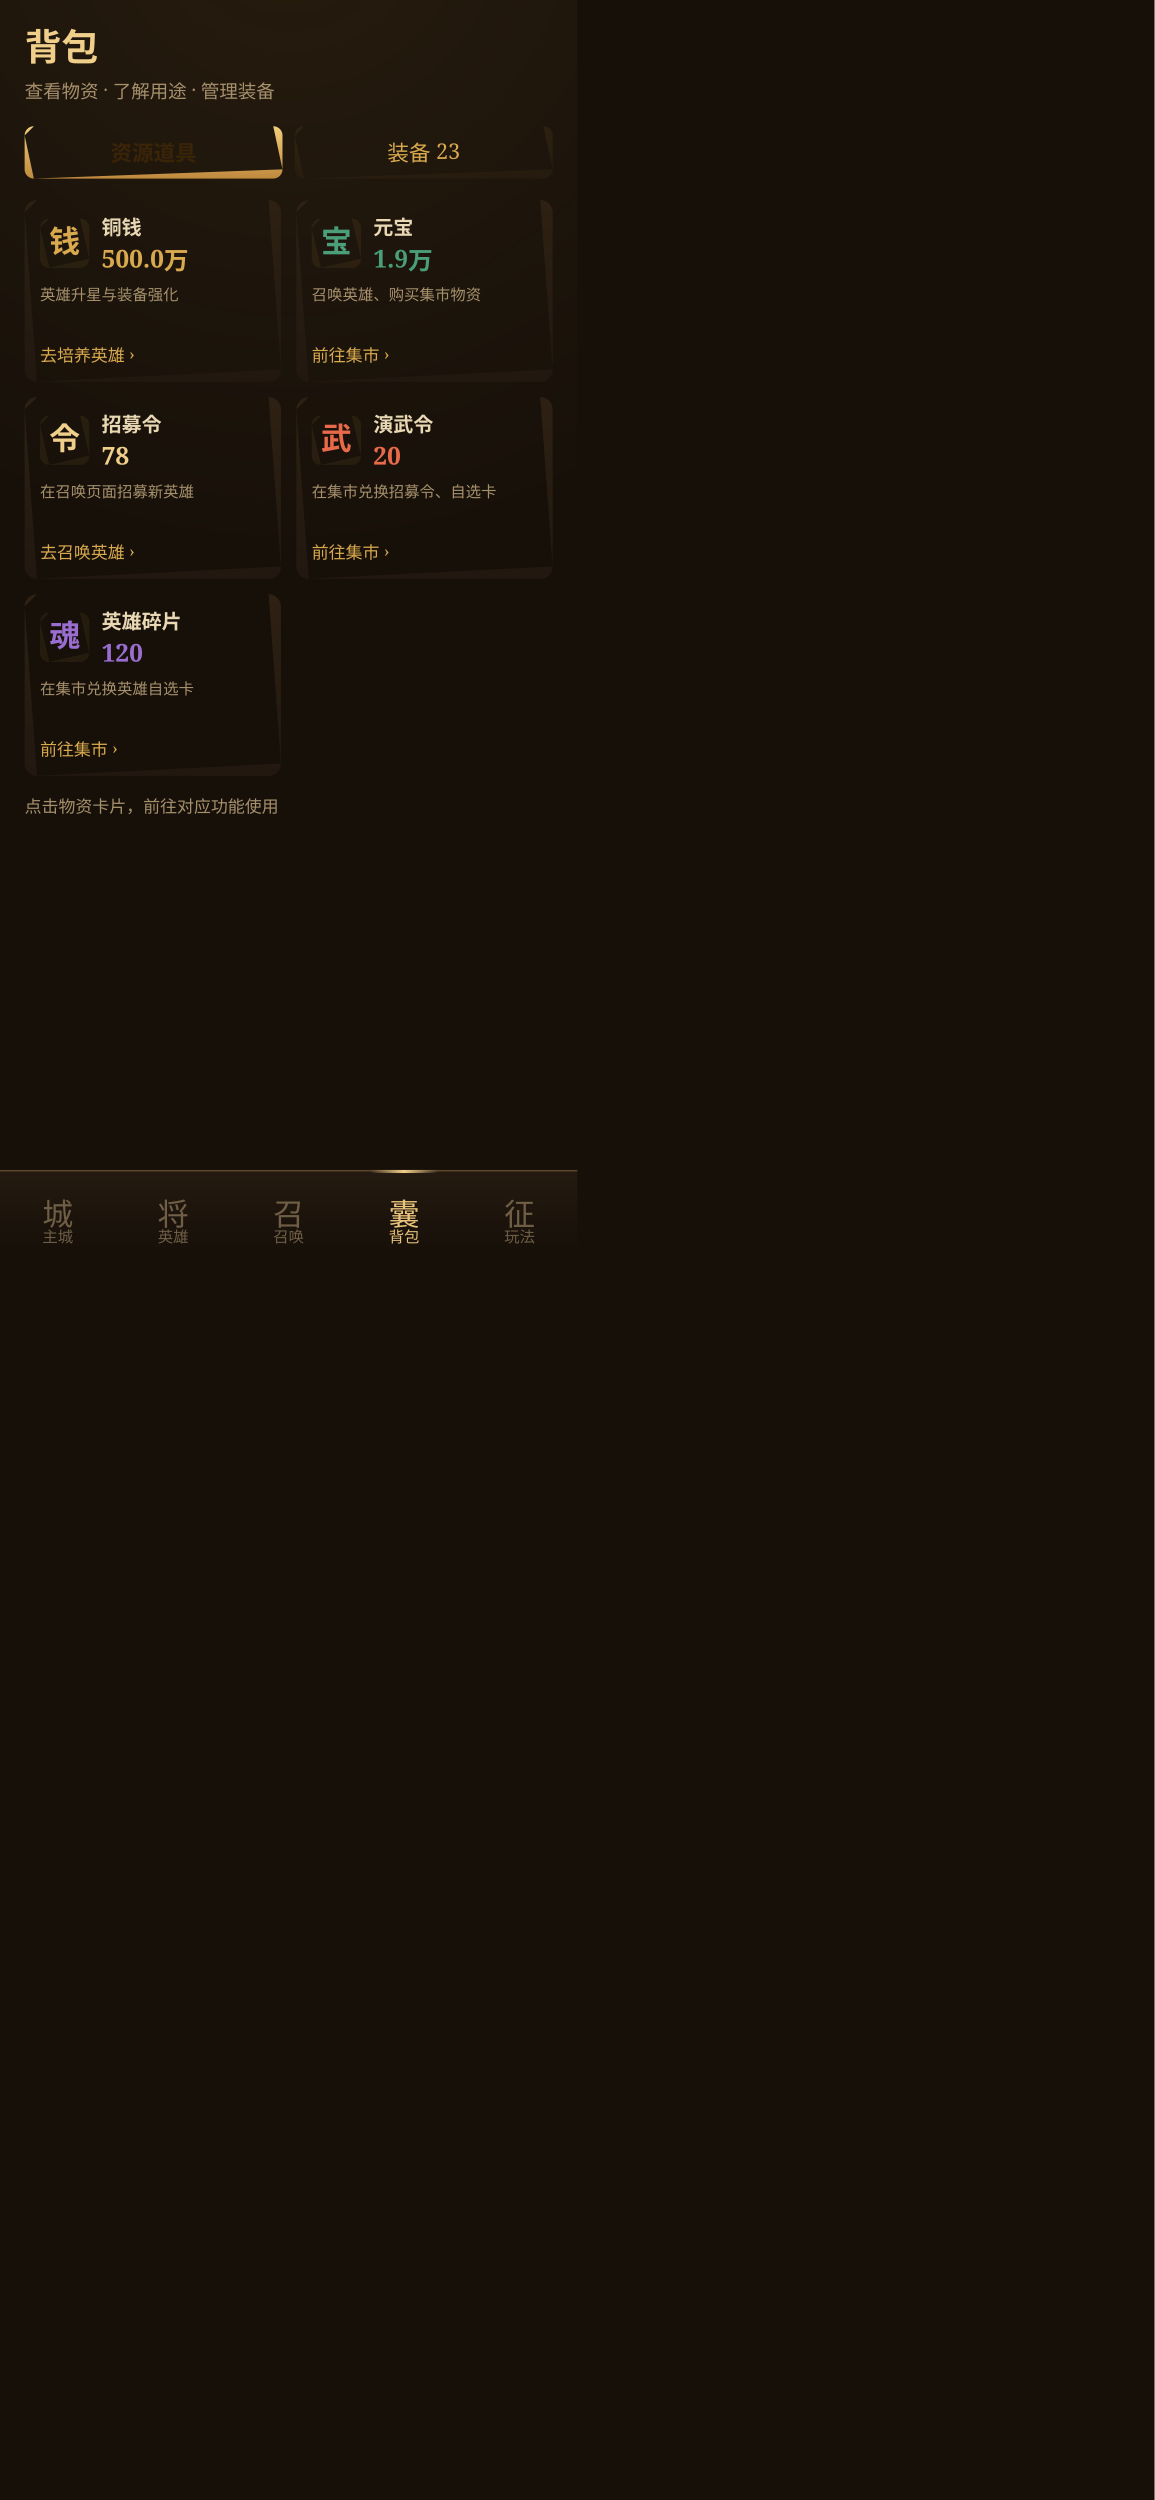
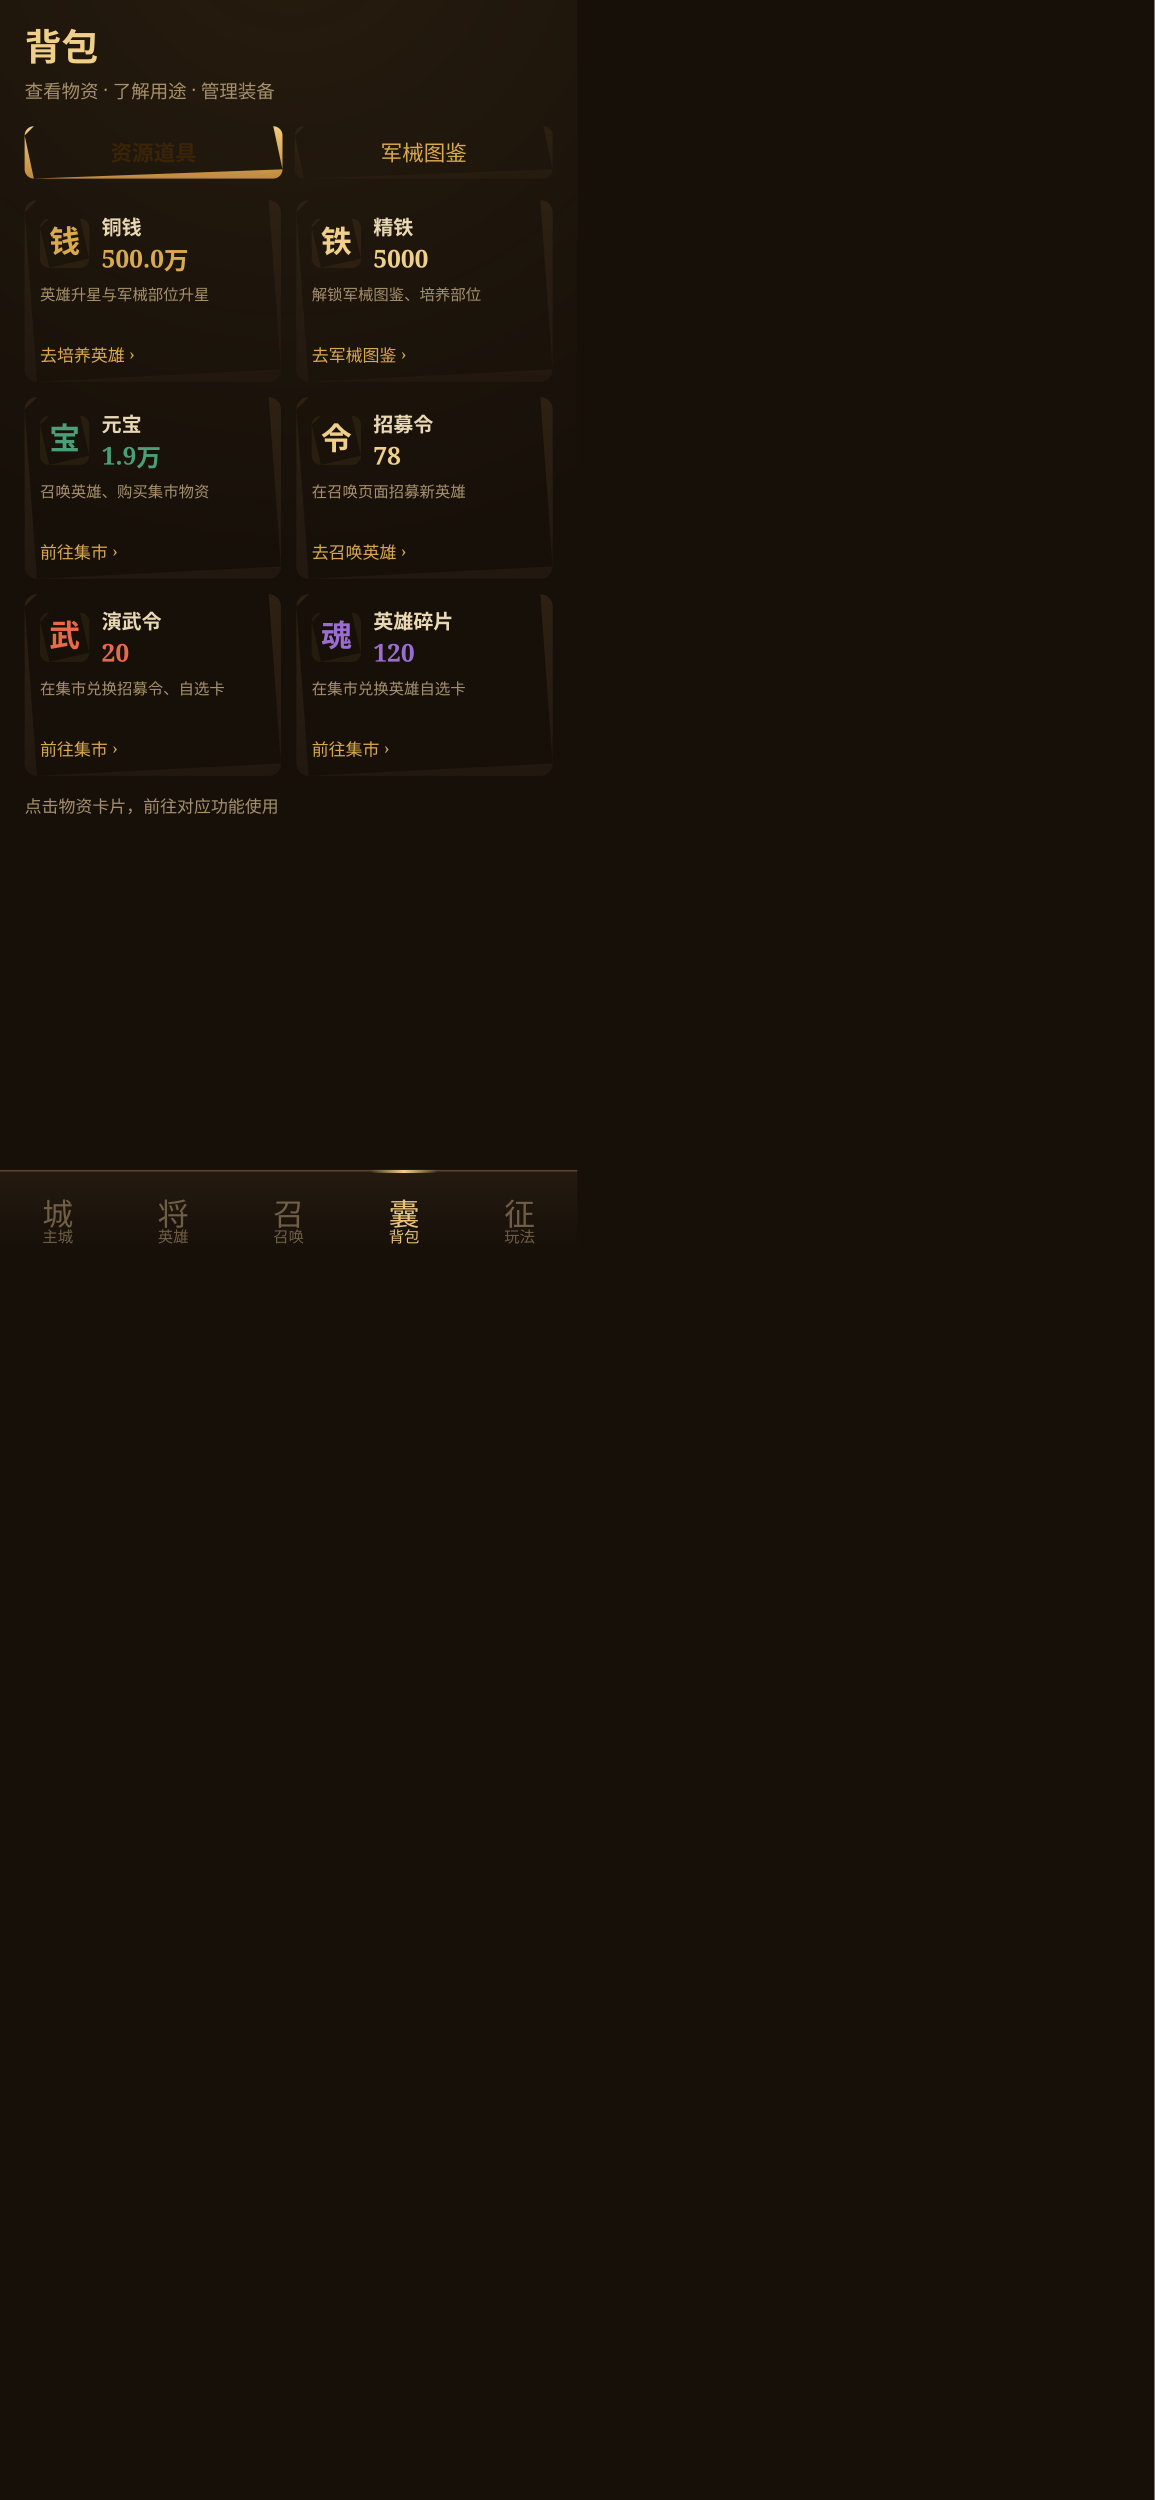
<svg xmlns="http://www.w3.org/2000/svg" width="750" height="1624" viewBox="0 0 750 1624">
  <defs>
    <radialGradient id="g0" cx="187.5" cy="-60" r="420" gradientUnits="userSpaceOnUse">
      <stop offset="0" stop-color="rgba(217,169,78,0.08)" />
      <stop offset="1" stop-color="rgba(217,169,78,0)" />
    </radialGradient>
    <linearGradient id="g1" x1="0" y1="82" x2="0" y2="116" gradientUnits="userSpaceOnUse">
      <stop offset="0" stop-color="#f0cd7c" />
      <stop offset="1" stop-color="#c08a3e" />
    </linearGradient>
    <linearGradient id="g2" x1="0" y1="82" x2="0" y2="116" gradientUnits="userSpaceOnUse">
      <stop offset="0" stop-color="rgba(217,169,78,0.08)" />
      <stop offset="1" stop-color="rgba(217,169,78,0.04)" />
    </linearGradient>
    <clipPath id="clip3">
      <rect x="11" y="129" width="354" height="621" />
    </clipPath>
    <linearGradient id="g4" x1="0" y1="130" x2="0" y2="248" gradientUnits="userSpaceOnUse">
      <stop offset="0" stop-color="#2e2113" />
      <stop offset="1" stop-color="#221810" />
    </linearGradient>
    <linearGradient id="g6" x1="0" y1="130" x2="0" y2="248" gradientUnits="userSpaceOnUse">
      <stop offset="0" stop-color="#2e2113" />
      <stop offset="1" stop-color="#221810" />
    </linearGradient>
    <linearGradient id="g8" x1="0" y1="258" x2="0" y2="376" gradientUnits="userSpaceOnUse">
      <stop offset="0" stop-color="#2e2113" />
      <stop offset="1" stop-color="#221810" />
    </linearGradient>
    <linearGradient id="g10" x1="0" y1="258" x2="0" y2="376" gradientUnits="userSpaceOnUse">
      <stop offset="0" stop-color="#2e2113" />
      <stop offset="1" stop-color="#221810" />
    </linearGradient>
    <linearGradient id="g12" x1="0" y1="386" x2="0" y2="504" gradientUnits="userSpaceOnUse">
      <stop offset="0" stop-color="#2e2113" />
      <stop offset="1" stop-color="#221810" />
    </linearGradient>
-     <linearGradient id="g14" x1="0" y1="760" x2="0" y2="812" gradientUnits="userSpaceOnUse">
+     <linearGradient id="g14" x1="0" y1="386" x2="0" y2="504" gradientUnits="userSpaceOnUse">
+       <stop offset="0" stop-color="#2e2113" />
+       <stop offset="1" stop-color="#221810" />
+     </linearGradient>
+     <linearGradient id="g16" x1="0" y1="760" x2="0" y2="812" gradientUnits="userSpaceOnUse">
      <stop offset="0" stop-color="#241a10" />
      <stop offset="1" stop-color="#171009" />
    </linearGradient>
-     <linearGradient id="g15" x1="240.5" y1="0" x2="284.5" y2="0" gradientUnits="userSpaceOnUse">
+     <linearGradient id="g17" x1="240.5" y1="0" x2="284.5" y2="0" gradientUnits="userSpaceOnUse">
      <stop offset="0" stop-color="rgba(240,207,138,0)" />
      <stop offset="0.5" stop-color="#f0cf8a" />
      <stop offset="1" stop-color="rgba(240,207,138,0)" />
    </linearGradient>
  </defs>
  <rect width="750" height="1624" fill="#171009" />
  <path d="M0,0L375,0L375,812L0,812Z" fill="#171009" />
  <path d="M0,0L375,0L375,812L0,812Z" fill="url(#g0)" />
  <text x="16" y="39.2" font-size="24" font-weight="bold" font-family="'Kaiti SC','STKaiti','Apple Color Emoji','PingFang SC',serif" fill="#f0cf8a" text-anchor="start" opacity="1">背包</text>
  <text x="16" y="63.6" font-size="12" font-family="'Kaiti SC','STKaiti','Apple Color Emoji','PingFang SC',serif" fill="#a6906c" text-anchor="start" opacity="1">查看物资 · 了解用途 · 管理装备</text>
  <path d="M22,82L177.5,82M177.5,82L177.836,82.009L178.172,82.038L178.505,82.085L178.835,82.15L179.161,82.234L179.482,82.337L179.796,82.457L180.103,82.594L180.402,82.749L180.692,82.92L180.972,83.107L181.241,83.309L181.498,83.526L181.743,83.757L181.974,84.002L182.191,84.259L182.393,84.528L182.58,84.808L182.751,85.098L182.906,85.397L183.043,85.704L183.163,86.018L183.266,86.339L183.35,86.665L183.415,86.995L183.462,87.328L183.491,87.664L183.5,88L183.5,110M183.5,110L183.491,110.336L183.462,110.672L183.415,111.005L183.35,111.335L183.266,111.661L183.163,111.982L183.043,112.296L182.906,112.603L182.751,112.902L182.58,113.192L182.393,113.472L182.191,113.741L181.974,113.998L181.743,114.243L181.498,114.474L181.241,114.691L180.972,114.893L180.692,115.08L180.402,115.251L180.103,115.406L179.796,115.543L179.482,115.663L179.161,115.766L178.835,115.85L178.505,115.915L178.172,115.962L177.836,115.991L177.5,116L22,116M22,116L21.664,115.991L21.328,115.962L20.995,115.915L20.665,115.85L20.339,115.766L20.018,115.663L19.704,115.543L19.397,115.406L19.098,115.251L18.808,115.08L18.528,114.893L18.259,114.691L18.002,114.474L17.757,114.243L17.526,113.998L17.309,113.741L17.107,113.472L16.92,113.192L16.749,112.902L16.594,112.603L16.457,112.296L16.337,111.982L16.234,111.661L16.15,111.335L16.085,111.005L16.038,110.672L16.009,110.336L16,110L16,88M16,88L16.009,87.664L16.038,87.328L16.085,86.995L16.15,86.665L16.234,86.339L16.337,86.018L16.457,85.704L16.594,85.397L16.749,85.098L16.92,84.808L17.107,84.528L17.309,84.259L17.526,84.002L17.757,83.757L18.002,83.526L18.259,83.309L18.528,83.107L18.808,82.92L19.098,82.749L19.397,82.594L19.704,82.457L20.018,82.337L20.339,82.234L20.665,82.15L20.995,82.085L21.328,82.038L21.664,82.009L22,82Z" fill="url(#g1)" />
  <text x="99.75" y="104.4" font-size="14" font-weight="bold" font-family="'Kaiti SC','STKaiti','Apple Color Emoji','PingFang SC',serif" fill="#3a2408" text-anchor="middle" opacity="1">资源道具</text>
  <path d="M197.5,82L353,82M353,82L353.336,82.009L353.672,82.038L354.005,82.085L354.335,82.15L354.661,82.234L354.982,82.337L355.296,82.457L355.603,82.594L355.902,82.749L356.192,82.92L356.472,83.107L356.741,83.309L356.998,83.526L357.243,83.757L357.474,84.002L357.691,84.259L357.893,84.528L358.08,84.808L358.251,85.098L358.406,85.397L358.543,85.704L358.663,86.018L358.766,86.339L358.85,86.665L358.915,86.995L358.962,87.328L358.991,87.664L359,88L359,110M359,110L358.991,110.336L358.962,110.672L358.915,111.005L358.85,111.335L358.766,111.661L358.663,111.982L358.543,112.296L358.406,112.603L358.251,112.902L358.08,113.192L357.893,113.472L357.691,113.741L357.474,113.998L357.243,114.243L356.998,114.474L356.741,114.691L356.472,114.893L356.192,115.08L355.902,115.251L355.603,115.406L355.296,115.543L354.982,115.663L354.661,115.766L354.335,115.85L354.005,115.915L353.672,115.962L353.336,115.991L353,116L197.5,116M197.5,116L197.164,115.991L196.828,115.962L196.495,115.915L196.165,115.85L195.839,115.766L195.518,115.663L195.204,115.543L194.897,115.406L194.598,115.251L194.308,115.08L194.028,114.893L193.759,114.691L193.502,114.474L193.257,114.243L193.026,113.998L192.809,113.741L192.607,113.472L192.42,113.192L192.249,112.902L192.094,112.603L191.957,112.296L191.837,111.982L191.734,111.661L191.65,111.335L191.585,111.005L191.538,110.672L191.509,110.336L191.5,110L191.5,88M191.5,88L191.509,87.664L191.538,87.328L191.585,86.995L191.65,86.665L191.734,86.339L191.837,86.018L191.957,85.704L192.094,85.397L192.249,85.098L192.42,84.808L192.607,84.528L192.809,84.259L193.026,84.002L193.257,83.757L193.502,83.526L193.759,83.309L194.028,83.107L194.308,82.92L194.598,82.749L194.897,82.594L195.204,82.457L195.518,82.337L195.839,82.234L196.165,82.15L196.495,82.085L196.828,82.038L197.164,82.009L197.5,82Z" fill="url(#g2)" />
-   <text x="275.25" y="104.4" font-size="14" font-family="'Kaiti SC','STKaiti','Apple Color Emoji','PingFang SC',serif" fill="#d9a94e" text-anchor="middle" opacity="1">装备 23</text>
+   <text x="275.25" y="104.4" font-size="14" font-family="'Kaiti SC','STKaiti','Apple Color Emoji','PingFang SC',serif" fill="#d9a94e" text-anchor="middle" opacity="1">军械图鉴</text>
  <g clip-path="url(#clip3)">
    <path d="M24,130L174.5,130M174.5,130L174.949,130.013L175.396,130.05L175.84,130.113L176.28,130.201L176.715,130.313L177.142,130.449L177.561,130.609L177.971,130.792L178.37,130.998L178.756,131.226L179.129,131.476L179.488,131.745L179.831,132.035L180.157,132.343L180.465,132.669L180.755,133.012L181.024,133.371L181.274,133.744L181.502,134.13L181.708,134.529L181.891,134.939L182.051,135.358L182.187,135.785L182.299,136.22L182.387,136.66L182.45,137.104L182.487,137.551L182.5,138L182.5,240M182.5,240L182.487,240.449L182.45,240.896L182.387,241.34L182.299,241.78L182.187,242.215L182.051,242.642L181.891,243.061L181.708,243.471L181.502,243.87L181.274,244.256L181.024,244.629L180.755,244.988L180.465,245.331L180.157,245.657L179.831,245.965L179.488,246.255L179.129,246.524L178.756,246.774L178.37,247.002L177.971,247.208L177.561,247.391L177.142,247.551L176.715,247.687L176.28,247.799L175.84,247.887L175.396,247.95L174.949,247.987L174.5,248L24,248M24,248L23.551,247.987L23.104,247.95L22.66,247.887L22.22,247.799L21.785,247.687L21.358,247.551L20.939,247.391L20.529,247.208L20.13,247.002L19.744,246.774L19.371,246.524L19.012,246.255L18.669,245.965L18.343,245.657L18.035,245.331L17.745,244.988L17.476,244.629L17.226,244.256L16.998,243.87L16.792,243.471L16.609,243.061L16.449,242.642L16.313,242.215L16.201,241.78L16.113,241.34L16.05,240.896L16.013,240.449L16,240L16,138M16,138L16.013,137.551L16.05,137.104L16.113,136.66L16.201,136.22L16.313,135.785L16.449,135.358L16.609,134.939L16.792,134.529L16.998,134.13L17.226,133.744L17.476,133.371L17.745,133.012L18.035,132.669L18.343,132.343L18.669,132.035L19.012,131.745L19.371,131.476L19.744,131.226L20.13,130.998L20.529,130.792L20.939,130.609L21.358,130.449L21.785,130.313L22.22,130.201L22.66,130.113L23.104,130.05L23.551,130.013L24,130Z" fill="url(#g4)" />
    <path d="M32,142L52,142M52,142L52.336,142.009L52.672,142.038L53.005,142.085L53.335,142.15L53.661,142.234L53.982,142.337L54.296,142.457L54.603,142.594L54.902,142.749L55.192,142.92L55.472,143.107L55.741,143.309L55.998,143.526L56.243,143.757L56.474,144.002L56.691,144.259L56.893,144.528L57.08,144.808L57.251,145.098L57.406,145.397L57.543,145.704L57.663,146.018L57.766,146.339L57.85,146.665L57.915,146.995L57.962,147.328L57.991,147.664L58,148L58,168M58,168L57.991,168.336L57.962,168.672L57.915,169.005L57.85,169.335L57.766,169.661L57.663,169.982L57.543,170.296L57.406,170.603L57.251,170.902L57.08,171.192L56.893,171.472L56.691,171.741L56.474,171.998L56.243,172.243L55.998,172.474L55.741,172.691L55.472,172.893L55.192,173.08L54.902,173.251L54.603,173.406L54.296,173.543L53.982,173.663L53.661,173.766L53.335,173.85L53.005,173.915L52.672,173.962L52.336,173.991L52,174L32,174M32,174L31.664,173.991L31.328,173.962L30.995,173.915L30.665,173.85L30.339,173.766L30.018,173.663L29.704,173.543L29.397,173.406L29.098,173.251L28.808,173.08L28.528,172.893L28.259,172.691L28.002,172.474L27.757,172.243L27.526,171.998L27.309,171.741L27.107,171.472L26.92,171.192L26.749,170.902L26.594,170.603L26.457,170.296L26.337,169.982L26.234,169.661L26.15,169.335L26.085,169.005L26.038,168.672L26.009,168.336L26,168L26,148M26,148L26.009,147.664L26.038,147.328L26.085,146.995L26.15,146.665L26.234,146.339L26.337,146.018L26.457,145.704L26.594,145.397L26.749,145.098L26.92,144.808L27.107,144.528L27.309,144.259L27.526,144.002L27.757,143.757L28.002,143.526L28.259,143.309L28.528,143.107L28.808,142.92L29.098,142.749L29.397,142.594L29.704,142.457L30.018,142.337L30.339,142.234L30.665,142.15L30.995,142.085L31.328,142.038L31.664,142.009L32,142Z" fill="rgba(217,169,78,0.08)" />
    <text x="42" y="164" font-size="20" font-weight="bold" font-family="'Kaiti SC','STKaiti','Apple Color Emoji','PingFang SC',serif" fill="#d9a94e" text-anchor="middle" opacity="1">钱</text>
    <text x="66" y="152.4" font-size="13" font-weight="bold" font-family="'Kaiti SC','STKaiti','Apple Color Emoji','PingFang SC',serif" fill="#e9d8b4" text-anchor="start" opacity="1">铜钱</text>
    <text x="66" y="173.8" font-size="16" font-weight="bold" font-family="'Kaiti SC','STKaiti','Apple Color Emoji','PingFang SC',serif" fill="#d9a94e" text-anchor="start" opacity="1">500.0万</text>
-     <text x="26" y="195" font-size="10" font-family="'Kaiti SC','STKaiti','Apple Color Emoji','PingFang SC',serif" fill="#a6906c" text-anchor="start" opacity="1">英雄升星与装备强化</text>
+     <text x="26" y="195" font-size="10" font-family="'Kaiti SC','STKaiti','Apple Color Emoji','PingFang SC',serif" fill="#a6906c" text-anchor="start" opacity="1">英雄升星与军械部位升星</text>
    <text x="26" y="234.8" font-size="11" font-family="'Kaiti SC','STKaiti','Apple Color Emoji','PingFang SC',serif" fill="#d9a94e" text-anchor="start" opacity="1">去培养英雄 ›</text>
    <path d="M200.5,130L351,130M351,130L351.449,130.013L351.896,130.05L352.34,130.113L352.78,130.201L353.215,130.313L353.642,130.449L354.061,130.609L354.471,130.792L354.87,130.998L355.256,131.226L355.629,131.476L355.988,131.745L356.331,132.035L356.657,132.343L356.965,132.669L357.255,133.012L357.524,133.371L357.774,133.744L358.002,134.13L358.208,134.529L358.391,134.939L358.551,135.358L358.687,135.785L358.799,136.22L358.887,136.66L358.95,137.104L358.987,137.551L359,138L359,240M359,240L358.987,240.449L358.95,240.896L358.887,241.34L358.799,241.78L358.687,242.215L358.551,242.642L358.391,243.061L358.208,243.471L358.002,243.87L357.774,244.256L357.524,244.629L357.255,244.988L356.965,245.331L356.657,245.657L356.331,245.965L355.988,246.255L355.629,246.524L355.256,246.774L354.87,247.002L354.471,247.208L354.061,247.391L353.642,247.551L353.215,247.687L352.78,247.799L352.34,247.887L351.896,247.95L351.449,247.987L351,248L200.5,248M200.5,248L200.051,247.987L199.604,247.95L199.16,247.887L198.72,247.799L198.285,247.687L197.858,247.551L197.439,247.391L197.029,247.208L196.63,247.002L196.244,246.774L195.871,246.524L195.512,246.255L195.169,245.965L194.843,245.657L194.535,245.331L194.245,244.988L193.976,244.629L193.726,244.256L193.498,243.87L193.292,243.471L193.109,243.061L192.949,242.642L192.813,242.215L192.701,241.78L192.613,241.34L192.55,240.896L192.513,240.449L192.5,240L192.5,138M192.5,138L192.513,137.551L192.55,137.104L192.613,136.66L192.701,136.22L192.813,135.785L192.949,135.358L193.109,134.939L193.292,134.529L193.498,134.13L193.726,133.744L193.976,133.371L194.245,133.012L194.535,132.669L194.843,132.343L195.169,132.035L195.512,131.745L195.871,131.476L196.244,131.226L196.63,130.998L197.029,130.792L197.439,130.609L197.858,130.449L198.285,130.313L198.72,130.201L199.16,130.113L199.604,130.05L200.051,130.013L200.5,130Z" fill="url(#g6)" />
    <path d="M208.5,142L228.5,142M228.5,142L228.836,142.009L229.172,142.038L229.505,142.085L229.835,142.15L230.161,142.234L230.482,142.337L230.796,142.457L231.103,142.594L231.402,142.749L231.692,142.92L231.972,143.107L232.241,143.309L232.498,143.526L232.743,143.757L232.974,144.002L233.191,144.259L233.393,144.528L233.58,144.808L233.751,145.098L233.906,145.397L234.043,145.704L234.163,146.018L234.266,146.339L234.35,146.665L234.415,146.995L234.462,147.328L234.491,147.664L234.5,148L234.5,168M234.5,168L234.491,168.336L234.462,168.672L234.415,169.005L234.35,169.335L234.266,169.661L234.163,169.982L234.043,170.296L233.906,170.603L233.751,170.902L233.58,171.192L233.393,171.472L233.191,171.741L232.974,171.998L232.743,172.243L232.498,172.474L232.241,172.691L231.972,172.893L231.692,173.08L231.402,173.251L231.103,173.406L230.796,173.543L230.482,173.663L230.161,173.766L229.835,173.85L229.505,173.915L229.172,173.962L228.836,173.991L228.5,174L208.5,174M208.5,174L208.164,173.991L207.828,173.962L207.495,173.915L207.165,173.85L206.839,173.766L206.518,173.663L206.204,173.543L205.897,173.406L205.598,173.251L205.308,173.08L205.028,172.893L204.759,172.691L204.502,172.474L204.257,172.243L204.026,171.998L203.809,171.741L203.607,171.472L203.42,171.192L203.249,170.902L203.094,170.603L202.957,170.296L202.837,169.982L202.734,169.661L202.65,169.335L202.585,169.005L202.538,168.672L202.509,168.336L202.5,168L202.5,148M202.5,148L202.509,147.664L202.538,147.328L202.585,146.995L202.65,146.665L202.734,146.339L202.837,146.018L202.957,145.704L203.094,145.397L203.249,145.098L203.42,144.808L203.607,144.528L203.809,144.259L204.026,144.002L204.257,143.757L204.502,143.526L204.759,143.309L205.028,143.107L205.308,142.92L205.598,142.749L205.897,142.594L206.204,142.457L206.518,142.337L206.839,142.234L207.165,142.15L207.495,142.085L207.828,142.038L208.164,142.009L208.5,142Z" fill="rgba(217,169,78,0.08)" />
-     <text x="218.5" y="164" font-size="20" font-weight="bold" font-family="'Kaiti SC','STKaiti','Apple Color Emoji','PingFang SC',serif" fill="#4a9e78" text-anchor="middle" opacity="1">宝</text>
-     <text x="242.5" y="152.4" font-size="13" font-weight="bold" font-family="'Kaiti SC','STKaiti','Apple Color Emoji','PingFang SC',serif" fill="#e9d8b4" text-anchor="start" opacity="1">元宝</text>
-     <text x="242.5" y="173.8" font-size="16" font-weight="bold" font-family="'Kaiti SC','STKaiti','Apple Color Emoji','PingFang SC',serif" fill="#4a9e78" text-anchor="start" opacity="1">1.9万</text>
-     <text x="202.5" y="195" font-size="10" font-family="'Kaiti SC','STKaiti','Apple Color Emoji','PingFang SC',serif" fill="#a6906c" text-anchor="start" opacity="1">召唤英雄、购买集市物资</text>
-     <text x="202.5" y="234.8" font-size="11" font-family="'Kaiti SC','STKaiti','Apple Color Emoji','PingFang SC',serif" fill="#d9a94e" text-anchor="start" opacity="1">前往集市 ›</text>
+     <text x="218.5" y="164" font-size="20" font-weight="bold" font-family="'Kaiti SC','STKaiti','Apple Color Emoji','PingFang SC',serif" fill="#f0cf8a" text-anchor="middle" opacity="1">铁</text>
+     <text x="242.5" y="152.4" font-size="13" font-weight="bold" font-family="'Kaiti SC','STKaiti','Apple Color Emoji','PingFang SC',serif" fill="#e9d8b4" text-anchor="start" opacity="1">精铁</text>
+     <text x="242.5" y="173.8" font-size="16" font-weight="bold" font-family="'Kaiti SC','STKaiti','Apple Color Emoji','PingFang SC',serif" fill="#f0cf8a" text-anchor="start" opacity="1">5000</text>
+     <text x="202.5" y="195" font-size="10" font-family="'Kaiti SC','STKaiti','Apple Color Emoji','PingFang SC',serif" fill="#a6906c" text-anchor="start" opacity="1">解锁军械图鉴、培养部位</text>
+     <text x="202.5" y="234.8" font-size="11" font-family="'Kaiti SC','STKaiti','Apple Color Emoji','PingFang SC',serif" fill="#d9a94e" text-anchor="start" opacity="1">去军械图鉴 ›</text>
    <path d="M24,258L174.5,258M174.5,258L174.949,258.013L175.396,258.05L175.84,258.113L176.28,258.201L176.715,258.313L177.142,258.449L177.561,258.609L177.971,258.792L178.37,258.998L178.756,259.226L179.129,259.476L179.488,259.745L179.831,260.035L180.157,260.343L180.465,260.669L180.755,261.012L181.024,261.371L181.274,261.744L181.502,262.13L181.708,262.529L181.891,262.939L182.051,263.358L182.187,263.785L182.299,264.22L182.387,264.66L182.45,265.104L182.487,265.551L182.5,266L182.5,368M182.5,368L182.487,368.449L182.45,368.896L182.387,369.34L182.299,369.78L182.187,370.215L182.051,370.642L181.891,371.061L181.708,371.471L181.502,371.87L181.274,372.256L181.024,372.629L180.755,372.988L180.465,373.331L180.157,373.657L179.831,373.965L179.488,374.255L179.129,374.524L178.756,374.774L178.37,375.002L177.971,375.208L177.561,375.391L177.142,375.551L176.715,375.687L176.28,375.799L175.84,375.887L175.396,375.95L174.949,375.987L174.5,376L24,376M24,376L23.551,375.987L23.104,375.95L22.66,375.887L22.22,375.799L21.785,375.687L21.358,375.551L20.939,375.391L20.529,375.208L20.13,375.002L19.744,374.774L19.371,374.524L19.012,374.255L18.669,373.965L18.343,373.657L18.035,373.331L17.745,372.988L17.476,372.629L17.226,372.256L16.998,371.87L16.792,371.471L16.609,371.061L16.449,370.642L16.313,370.215L16.201,369.78L16.113,369.34L16.05,368.896L16.013,368.449L16,368L16,266M16,266L16.013,265.551L16.05,265.104L16.113,264.66L16.201,264.22L16.313,263.785L16.449,263.358L16.609,262.939L16.792,262.529L16.998,262.13L17.226,261.744L17.476,261.371L17.745,261.012L18.035,260.669L18.343,260.343L18.669,260.035L19.012,259.745L19.371,259.476L19.744,259.226L20.13,258.998L20.529,258.792L20.939,258.609L21.358,258.449L21.785,258.313L22.22,258.201L22.66,258.113L23.104,258.05L23.551,258.013L24,258Z" fill="url(#g8)" />
    <path d="M32,270L52,270M52,270L52.336,270.009L52.672,270.038L53.005,270.085L53.335,270.15L53.661,270.234L53.982,270.337L54.296,270.457L54.603,270.594L54.902,270.749L55.192,270.92L55.472,271.107L55.741,271.309L55.998,271.526L56.243,271.757L56.474,272.002L56.691,272.259L56.893,272.528L57.08,272.808L57.251,273.098L57.406,273.397L57.543,273.704L57.663,274.018L57.766,274.339L57.85,274.665L57.915,274.995L57.962,275.328L57.991,275.664L58,276L58,296M58,296L57.991,296.336L57.962,296.672L57.915,297.005L57.85,297.335L57.766,297.661L57.663,297.982L57.543,298.296L57.406,298.603L57.251,298.902L57.08,299.192L56.893,299.472L56.691,299.741L56.474,299.998L56.243,300.243L55.998,300.474L55.741,300.691L55.472,300.893L55.192,301.08L54.902,301.251L54.603,301.406L54.296,301.543L53.982,301.663L53.661,301.766L53.335,301.85L53.005,301.915L52.672,301.962L52.336,301.991L52,302L32,302M32,302L31.664,301.991L31.328,301.962L30.995,301.915L30.665,301.85L30.339,301.766L30.018,301.663L29.704,301.543L29.397,301.406L29.098,301.251L28.808,301.08L28.528,300.893L28.259,300.691L28.002,300.474L27.757,300.243L27.526,299.998L27.309,299.741L27.107,299.472L26.92,299.192L26.749,298.902L26.594,298.603L26.457,298.296L26.337,297.982L26.234,297.661L26.15,297.335L26.085,297.005L26.038,296.672L26.009,296.336L26,296L26,276M26,276L26.009,275.664L26.038,275.328L26.085,274.995L26.15,274.665L26.234,274.339L26.337,274.018L26.457,273.704L26.594,273.397L26.749,273.098L26.92,272.808L27.107,272.528L27.309,272.259L27.526,272.002L27.757,271.757L28.002,271.526L28.259,271.309L28.528,271.107L28.808,270.92L29.098,270.749L29.397,270.594L29.704,270.457L30.018,270.337L30.339,270.234L30.665,270.15L30.995,270.085L31.328,270.038L31.664,270.009L32,270Z" fill="rgba(217,169,78,0.08)" />
-     <text x="42" y="292" font-size="20" font-weight="bold" font-family="'Kaiti SC','STKaiti','Apple Color Emoji','PingFang SC',serif" fill="#f0cf8a" text-anchor="middle" opacity="1">令</text>
-     <text x="66" y="280.4" font-size="13" font-weight="bold" font-family="'Kaiti SC','STKaiti','Apple Color Emoji','PingFang SC',serif" fill="#e9d8b4" text-anchor="start" opacity="1">招募令</text>
-     <text x="66" y="301.8" font-size="16" font-weight="bold" font-family="'Kaiti SC','STKaiti','Apple Color Emoji','PingFang SC',serif" fill="#f0cf8a" text-anchor="start" opacity="1">78</text>
-     <text x="26" y="323" font-size="10" font-family="'Kaiti SC','STKaiti','Apple Color Emoji','PingFang SC',serif" fill="#a6906c" text-anchor="start" opacity="1">在召唤页面招募新英雄</text>
-     <text x="26" y="362.8" font-size="11" font-family="'Kaiti SC','STKaiti','Apple Color Emoji','PingFang SC',serif" fill="#d9a94e" text-anchor="start" opacity="1">去召唤英雄 ›</text>
+     <text x="42" y="292" font-size="20" font-weight="bold" font-family="'Kaiti SC','STKaiti','Apple Color Emoji','PingFang SC',serif" fill="#4a9e78" text-anchor="middle" opacity="1">宝</text>
+     <text x="66" y="280.4" font-size="13" font-weight="bold" font-family="'Kaiti SC','STKaiti','Apple Color Emoji','PingFang SC',serif" fill="#e9d8b4" text-anchor="start" opacity="1">元宝</text>
+     <text x="66" y="301.8" font-size="16" font-weight="bold" font-family="'Kaiti SC','STKaiti','Apple Color Emoji','PingFang SC',serif" fill="#4a9e78" text-anchor="start" opacity="1">1.9万</text>
+     <text x="26" y="323" font-size="10" font-family="'Kaiti SC','STKaiti','Apple Color Emoji','PingFang SC',serif" fill="#a6906c" text-anchor="start" opacity="1">召唤英雄、购买集市物资</text>
+     <text x="26" y="362.8" font-size="11" font-family="'Kaiti SC','STKaiti','Apple Color Emoji','PingFang SC',serif" fill="#d9a94e" text-anchor="start" opacity="1">前往集市 ›</text>
    <path d="M200.5,258L351,258M351,258L351.449,258.013L351.896,258.05L352.34,258.113L352.78,258.201L353.215,258.313L353.642,258.449L354.061,258.609L354.471,258.792L354.87,258.998L355.256,259.226L355.629,259.476L355.988,259.745L356.331,260.035L356.657,260.343L356.965,260.669L357.255,261.012L357.524,261.371L357.774,261.744L358.002,262.13L358.208,262.529L358.391,262.939L358.551,263.358L358.687,263.785L358.799,264.22L358.887,264.66L358.95,265.104L358.987,265.551L359,266L359,368M359,368L358.987,368.449L358.95,368.896L358.887,369.34L358.799,369.78L358.687,370.215L358.551,370.642L358.391,371.061L358.208,371.471L358.002,371.87L357.774,372.256L357.524,372.629L357.255,372.988L356.965,373.331L356.657,373.657L356.331,373.965L355.988,374.255L355.629,374.524L355.256,374.774L354.87,375.002L354.471,375.208L354.061,375.391L353.642,375.551L353.215,375.687L352.78,375.799L352.34,375.887L351.896,375.95L351.449,375.987L351,376L200.5,376M200.5,376L200.051,375.987L199.604,375.95L199.16,375.887L198.72,375.799L198.285,375.687L197.858,375.551L197.439,375.391L197.029,375.208L196.63,375.002L196.244,374.774L195.871,374.524L195.512,374.255L195.169,373.965L194.843,373.657L194.535,373.331L194.245,372.988L193.976,372.629L193.726,372.256L193.498,371.87L193.292,371.471L193.109,371.061L192.949,370.642L192.813,370.215L192.701,369.78L192.613,369.34L192.55,368.896L192.513,368.449L192.5,368L192.5,266M192.5,266L192.513,265.551L192.55,265.104L192.613,264.66L192.701,264.22L192.813,263.785L192.949,263.358L193.109,262.939L193.292,262.529L193.498,262.13L193.726,261.744L193.976,261.371L194.245,261.012L194.535,260.669L194.843,260.343L195.169,260.035L195.512,259.745L195.871,259.476L196.244,259.226L196.63,258.998L197.029,258.792L197.439,258.609L197.858,258.449L198.285,258.313L198.72,258.201L199.16,258.113L199.604,258.05L200.051,258.013L200.5,258Z" fill="url(#g10)" />
    <path d="M208.5,270L228.5,270M228.5,270L228.836,270.009L229.172,270.038L229.505,270.085L229.835,270.15L230.161,270.234L230.482,270.337L230.796,270.457L231.103,270.594L231.402,270.749L231.692,270.92L231.972,271.107L232.241,271.309L232.498,271.526L232.743,271.757L232.974,272.002L233.191,272.259L233.393,272.528L233.58,272.808L233.751,273.098L233.906,273.397L234.043,273.704L234.163,274.018L234.266,274.339L234.35,274.665L234.415,274.995L234.462,275.328L234.491,275.664L234.5,276L234.5,296M234.5,296L234.491,296.336L234.462,296.672L234.415,297.005L234.35,297.335L234.266,297.661L234.163,297.982L234.043,298.296L233.906,298.603L233.751,298.902L233.58,299.192L233.393,299.472L233.191,299.741L232.974,299.998L232.743,300.243L232.498,300.474L232.241,300.691L231.972,300.893L231.692,301.08L231.402,301.251L231.103,301.406L230.796,301.543L230.482,301.663L230.161,301.766L229.835,301.85L229.505,301.915L229.172,301.962L228.836,301.991L228.5,302L208.5,302M208.5,302L208.164,301.991L207.828,301.962L207.495,301.915L207.165,301.85L206.839,301.766L206.518,301.663L206.204,301.543L205.897,301.406L205.598,301.251L205.308,301.08L205.028,300.893L204.759,300.691L204.502,300.474L204.257,300.243L204.026,299.998L203.809,299.741L203.607,299.472L203.42,299.192L203.249,298.902L203.094,298.603L202.957,298.296L202.837,297.982L202.734,297.661L202.65,297.335L202.585,297.005L202.538,296.672L202.509,296.336L202.5,296L202.5,276M202.5,276L202.509,275.664L202.538,275.328L202.585,274.995L202.65,274.665L202.734,274.339L202.837,274.018L202.957,273.704L203.094,273.397L203.249,273.098L203.42,272.808L203.607,272.528L203.809,272.259L204.026,272.002L204.257,271.757L204.502,271.526L204.759,271.309L205.028,271.107L205.308,270.92L205.598,270.749L205.897,270.594L206.204,270.457L206.518,270.337L206.839,270.234L207.165,270.15L207.495,270.085L207.828,270.038L208.164,270.009L208.5,270Z" fill="rgba(217,169,78,0.08)" />
-     <text x="218.5" y="292" font-size="20" font-weight="bold" font-family="'Kaiti SC','STKaiti','Apple Color Emoji','PingFang SC',serif" fill="#e86a4a" text-anchor="middle" opacity="1">武</text>
-     <text x="242.5" y="280.4" font-size="13" font-weight="bold" font-family="'Kaiti SC','STKaiti','Apple Color Emoji','PingFang SC',serif" fill="#e9d8b4" text-anchor="start" opacity="1">演武令</text>
-     <text x="242.5" y="301.8" font-size="16" font-weight="bold" font-family="'Kaiti SC','STKaiti','Apple Color Emoji','PingFang SC',serif" fill="#e86a4a" text-anchor="start" opacity="1">20</text>
-     <text x="202.5" y="323" font-size="10" font-family="'Kaiti SC','STKaiti','Apple Color Emoji','PingFang SC',serif" fill="#a6906c" text-anchor="start" opacity="1">在集市兑换招募令、自选卡</text>
-     <text x="202.5" y="362.8" font-size="11" font-family="'Kaiti SC','STKaiti','Apple Color Emoji','PingFang SC',serif" fill="#d9a94e" text-anchor="start" opacity="1">前往集市 ›</text>
+     <text x="218.5" y="292" font-size="20" font-weight="bold" font-family="'Kaiti SC','STKaiti','Apple Color Emoji','PingFang SC',serif" fill="#f0cf8a" text-anchor="middle" opacity="1">令</text>
+     <text x="242.5" y="280.4" font-size="13" font-weight="bold" font-family="'Kaiti SC','STKaiti','Apple Color Emoji','PingFang SC',serif" fill="#e9d8b4" text-anchor="start" opacity="1">招募令</text>
+     <text x="242.5" y="301.8" font-size="16" font-weight="bold" font-family="'Kaiti SC','STKaiti','Apple Color Emoji','PingFang SC',serif" fill="#f0cf8a" text-anchor="start" opacity="1">78</text>
+     <text x="202.5" y="323" font-size="10" font-family="'Kaiti SC','STKaiti','Apple Color Emoji','PingFang SC',serif" fill="#a6906c" text-anchor="start" opacity="1">在召唤页面招募新英雄</text>
+     <text x="202.5" y="362.8" font-size="11" font-family="'Kaiti SC','STKaiti','Apple Color Emoji','PingFang SC',serif" fill="#d9a94e" text-anchor="start" opacity="1">去召唤英雄 ›</text>
    <path d="M24,386L174.5,386M174.5,386L174.949,386.013L175.396,386.05L175.84,386.113L176.28,386.201L176.715,386.313L177.142,386.449L177.561,386.609L177.971,386.792L178.37,386.998L178.756,387.226L179.129,387.476L179.488,387.745L179.831,388.035L180.157,388.343L180.465,388.669L180.755,389.012L181.024,389.371L181.274,389.744L181.502,390.13L181.708,390.529L181.891,390.939L182.051,391.358L182.187,391.785L182.299,392.22L182.387,392.66L182.45,393.104L182.487,393.551L182.5,394L182.5,496M182.5,496L182.487,496.449L182.45,496.896L182.387,497.34L182.299,497.78L182.187,498.215L182.051,498.642L181.891,499.061L181.708,499.471L181.502,499.87L181.274,500.256L181.024,500.629L180.755,500.988L180.465,501.331L180.157,501.657L179.831,501.965L179.488,502.255L179.129,502.524L178.756,502.774L178.37,503.002L177.971,503.208L177.561,503.391L177.142,503.551L176.715,503.687L176.28,503.799L175.84,503.887L175.396,503.95L174.949,503.987L174.5,504L24,504M24,504L23.551,503.987L23.104,503.95L22.66,503.887L22.22,503.799L21.785,503.687L21.358,503.551L20.939,503.391L20.529,503.208L20.13,503.002L19.744,502.774L19.371,502.524L19.012,502.255L18.669,501.965L18.343,501.657L18.035,501.331L17.745,500.988L17.476,500.629L17.226,500.256L16.998,499.87L16.792,499.471L16.609,499.061L16.449,498.642L16.313,498.215L16.201,497.78L16.113,497.34L16.05,496.896L16.013,496.449L16,496L16,394M16,394L16.013,393.551L16.05,393.104L16.113,392.66L16.201,392.22L16.313,391.785L16.449,391.358L16.609,390.939L16.792,390.529L16.998,390.13L17.226,389.744L17.476,389.371L17.745,389.012L18.035,388.669L18.343,388.343L18.669,388.035L19.012,387.745L19.371,387.476L19.744,387.226L20.13,386.998L20.529,386.792L20.939,386.609L21.358,386.449L21.785,386.313L22.22,386.201L22.66,386.113L23.104,386.05L23.551,386.013L24,386Z" fill="url(#g12)" />
    <path d="M32,398L52,398M52,398L52.336,398.009L52.672,398.038L53.005,398.085L53.335,398.15L53.661,398.234L53.982,398.337L54.296,398.457L54.603,398.594L54.902,398.749L55.192,398.92L55.472,399.107L55.741,399.309L55.998,399.526L56.243,399.757L56.474,400.002L56.691,400.259L56.893,400.528L57.08,400.808L57.251,401.098L57.406,401.397L57.543,401.704L57.663,402.018L57.766,402.339L57.85,402.665L57.915,402.995L57.962,403.328L57.991,403.664L58,404L58,424M58,424L57.991,424.336L57.962,424.672L57.915,425.005L57.85,425.335L57.766,425.661L57.663,425.982L57.543,426.296L57.406,426.603L57.251,426.902L57.08,427.192L56.893,427.472L56.691,427.741L56.474,427.998L56.243,428.243L55.998,428.474L55.741,428.691L55.472,428.893L55.192,429.08L54.902,429.251L54.603,429.406L54.296,429.543L53.982,429.663L53.661,429.766L53.335,429.85L53.005,429.915L52.672,429.962L52.336,429.991L52,430L32,430M32,430L31.664,429.991L31.328,429.962L30.995,429.915L30.665,429.85L30.339,429.766L30.018,429.663L29.704,429.543L29.397,429.406L29.098,429.251L28.808,429.08L28.528,428.893L28.259,428.691L28.002,428.474L27.757,428.243L27.526,427.998L27.309,427.741L27.107,427.472L26.92,427.192L26.749,426.902L26.594,426.603L26.457,426.296L26.337,425.982L26.234,425.661L26.15,425.335L26.085,425.005L26.038,424.672L26.009,424.336L26,424L26,404M26,404L26.009,403.664L26.038,403.328L26.085,402.995L26.15,402.665L26.234,402.339L26.337,402.018L26.457,401.704L26.594,401.397L26.749,401.098L26.92,400.808L27.107,400.528L27.309,400.259L27.526,400.002L27.757,399.757L28.002,399.526L28.259,399.309L28.528,399.107L28.808,398.92L29.098,398.749L29.397,398.594L29.704,398.457L30.018,398.337L30.339,398.234L30.665,398.15L30.995,398.085L31.328,398.038L31.664,398.009L32,398Z" fill="rgba(217,169,78,0.08)" />
-     <text x="42" y="420" font-size="20" font-weight="bold" font-family="'Kaiti SC','STKaiti','Apple Color Emoji','PingFang SC',serif" fill="#9a6ed0" text-anchor="middle" opacity="1">魂</text>
-     <text x="66" y="408.4" font-size="13" font-weight="bold" font-family="'Kaiti SC','STKaiti','Apple Color Emoji','PingFang SC',serif" fill="#e9d8b4" text-anchor="start" opacity="1">英雄碎片</text>
-     <text x="66" y="429.8" font-size="16" font-weight="bold" font-family="'Kaiti SC','STKaiti','Apple Color Emoji','PingFang SC',serif" fill="#9a6ed0" text-anchor="start" opacity="1">120</text>
-     <text x="26" y="451" font-size="10" font-family="'Kaiti SC','STKaiti','Apple Color Emoji','PingFang SC',serif" fill="#a6906c" text-anchor="start" opacity="1">在集市兑换英雄自选卡</text>
+     <text x="42" y="420" font-size="20" font-weight="bold" font-family="'Kaiti SC','STKaiti','Apple Color Emoji','PingFang SC',serif" fill="#e86a4a" text-anchor="middle" opacity="1">武</text>
+     <text x="66" y="408.4" font-size="13" font-weight="bold" font-family="'Kaiti SC','STKaiti','Apple Color Emoji','PingFang SC',serif" fill="#e9d8b4" text-anchor="start" opacity="1">演武令</text>
+     <text x="66" y="429.8" font-size="16" font-weight="bold" font-family="'Kaiti SC','STKaiti','Apple Color Emoji','PingFang SC',serif" fill="#e86a4a" text-anchor="start" opacity="1">20</text>
+     <text x="26" y="451" font-size="10" font-family="'Kaiti SC','STKaiti','Apple Color Emoji','PingFang SC',serif" fill="#a6906c" text-anchor="start" opacity="1">在集市兑换招募令、自选卡</text>
    <text x="26" y="490.8" font-size="11" font-family="'Kaiti SC','STKaiti','Apple Color Emoji','PingFang SC',serif" fill="#d9a94e" text-anchor="start" opacity="1">前往集市 ›</text>
+     <path d="M200.5,386L351,386M351,386L351.449,386.013L351.896,386.05L352.34,386.113L352.78,386.201L353.215,386.313L353.642,386.449L354.061,386.609L354.471,386.792L354.87,386.998L355.256,387.226L355.629,387.476L355.988,387.745L356.331,388.035L356.657,388.343L356.965,388.669L357.255,389.012L357.524,389.371L357.774,389.744L358.002,390.13L358.208,390.529L358.391,390.939L358.551,391.358L358.687,391.785L358.799,392.22L358.887,392.66L358.95,393.104L358.987,393.551L359,394L359,496M359,496L358.987,496.449L358.95,496.896L358.887,497.34L358.799,497.78L358.687,498.215L358.551,498.642L358.391,499.061L358.208,499.471L358.002,499.87L357.774,500.256L357.524,500.629L357.255,500.988L356.965,501.331L356.657,501.657L356.331,501.965L355.988,502.255L355.629,502.524L355.256,502.774L354.87,503.002L354.471,503.208L354.061,503.391L353.642,503.551L353.215,503.687L352.78,503.799L352.34,503.887L351.896,503.95L351.449,503.987L351,504L200.5,504M200.5,504L200.051,503.987L199.604,503.95L199.16,503.887L198.72,503.799L198.285,503.687L197.858,503.551L197.439,503.391L197.029,503.208L196.63,503.002L196.244,502.774L195.871,502.524L195.512,502.255L195.169,501.965L194.843,501.657L194.535,501.331L194.245,500.988L193.976,500.629L193.726,500.256L193.498,499.87L193.292,499.471L193.109,499.061L192.949,498.642L192.813,498.215L192.701,497.78L192.613,497.34L192.55,496.896L192.513,496.449L192.5,496L192.5,394M192.5,394L192.513,393.551L192.55,393.104L192.613,392.66L192.701,392.22L192.813,391.785L192.949,391.358L193.109,390.939L193.292,390.529L193.498,390.13L193.726,389.744L193.976,389.371L194.245,389.012L194.535,388.669L194.843,388.343L195.169,388.035L195.512,387.745L195.871,387.476L196.244,387.226L196.63,386.998L197.029,386.792L197.439,386.609L197.858,386.449L198.285,386.313L198.72,386.201L199.16,386.113L199.604,386.05L200.051,386.013L200.5,386Z" fill="url(#g14)" />
+     <path d="M208.5,398L228.5,398M228.5,398L228.836,398.009L229.172,398.038L229.505,398.085L229.835,398.15L230.161,398.234L230.482,398.337L230.796,398.457L231.103,398.594L231.402,398.749L231.692,398.92L231.972,399.107L232.241,399.309L232.498,399.526L232.743,399.757L232.974,400.002L233.191,400.259L233.393,400.528L233.58,400.808L233.751,401.098L233.906,401.397L234.043,401.704L234.163,402.018L234.266,402.339L234.35,402.665L234.415,402.995L234.462,403.328L234.491,403.664L234.5,404L234.5,424M234.5,424L234.491,424.336L234.462,424.672L234.415,425.005L234.35,425.335L234.266,425.661L234.163,425.982L234.043,426.296L233.906,426.603L233.751,426.902L233.58,427.192L233.393,427.472L233.191,427.741L232.974,427.998L232.743,428.243L232.498,428.474L232.241,428.691L231.972,428.893L231.692,429.08L231.402,429.251L231.103,429.406L230.796,429.543L230.482,429.663L230.161,429.766L229.835,429.85L229.505,429.915L229.172,429.962L228.836,429.991L228.5,430L208.5,430M208.5,430L208.164,429.991L207.828,429.962L207.495,429.915L207.165,429.85L206.839,429.766L206.518,429.663L206.204,429.543L205.897,429.406L205.598,429.251L205.308,429.08L205.028,428.893L204.759,428.691L204.502,428.474L204.257,428.243L204.026,427.998L203.809,427.741L203.607,427.472L203.42,427.192L203.249,426.902L203.094,426.603L202.957,426.296L202.837,425.982L202.734,425.661L202.65,425.335L202.585,425.005L202.538,424.672L202.509,424.336L202.5,424L202.5,404M202.5,404L202.509,403.664L202.538,403.328L202.585,402.995L202.65,402.665L202.734,402.339L202.837,402.018L202.957,401.704L203.094,401.397L203.249,401.098L203.42,400.808L203.607,400.528L203.809,400.259L204.026,400.002L204.257,399.757L204.502,399.526L204.759,399.309L205.028,399.107L205.308,398.92L205.598,398.749L205.897,398.594L206.204,398.457L206.518,398.337L206.839,398.234L207.165,398.15L207.495,398.085L207.828,398.038L208.164,398.009L208.5,398Z" fill="rgba(217,169,78,0.08)" />
+     <text x="218.5" y="420" font-size="20" font-weight="bold" font-family="'Kaiti SC','STKaiti','Apple Color Emoji','PingFang SC',serif" fill="#9a6ed0" text-anchor="middle" opacity="1">魂</text>
+     <text x="242.5" y="408.4" font-size="13" font-weight="bold" font-family="'Kaiti SC','STKaiti','Apple Color Emoji','PingFang SC',serif" fill="#e9d8b4" text-anchor="start" opacity="1">英雄碎片</text>
+     <text x="242.5" y="429.8" font-size="16" font-weight="bold" font-family="'Kaiti SC','STKaiti','Apple Color Emoji','PingFang SC',serif" fill="#9a6ed0" text-anchor="start" opacity="1">120</text>
+     <text x="202.5" y="451" font-size="10" font-family="'Kaiti SC','STKaiti','Apple Color Emoji','PingFang SC',serif" fill="#a6906c" text-anchor="start" opacity="1">在集市兑换英雄自选卡</text>
+     <text x="202.5" y="490.8" font-size="11" font-family="'Kaiti SC','STKaiti','Apple Color Emoji','PingFang SC',serif" fill="#d9a94e" text-anchor="start" opacity="1">前往集市 ›</text>
    <text x="16" y="527.8" font-size="11" font-family="'Kaiti SC','STKaiti','Apple Color Emoji','PingFang SC',serif" fill="#a6906c" text-anchor="start" opacity="1">点击物资卡片，前往对应功能使用</text>
  </g>
-   <path d="M0,760L375,760L375,812L0,812Z" fill="url(#g14)" />
+   <path d="M0,760L375,760L375,812L0,812Z" fill="url(#g16)" />
  <path d="M0,760.5L375,760.5" fill="none" stroke="#5a452a" stroke-width="1" />
  <text x="37.5" y="796" font-size="20" font-family="'Kaiti SC','STKaiti','Apple Color Emoji','PingFang SC',serif" fill="#a6906c" text-anchor="middle" opacity="0.6">城</text>
  <text x="37.5" y="807" font-size="10" font-family="'Kaiti SC','STKaiti','Apple Color Emoji','PingFang SC',serif" fill="#a6906c" text-anchor="middle" opacity="0.6">主城</text>
  <text x="112.5" y="796" font-size="20" font-family="'Kaiti SC','STKaiti','Apple Color Emoji','PingFang SC',serif" fill="#a6906c" text-anchor="middle" opacity="0.6">将</text>
  <text x="112.5" y="807" font-size="10" font-family="'Kaiti SC','STKaiti','Apple Color Emoji','PingFang SC',serif" fill="#a6906c" text-anchor="middle" opacity="0.6">英雄</text>
  <text x="187.5" y="796" font-size="20" font-family="'Kaiti SC','STKaiti','Apple Color Emoji','PingFang SC',serif" fill="#a6906c" text-anchor="middle" opacity="0.6">召</text>
  <text x="187.5" y="807" font-size="10" font-family="'Kaiti SC','STKaiti','Apple Color Emoji','PingFang SC',serif" fill="#a6906c" text-anchor="middle" opacity="0.6">召唤</text>
  <text x="262.5" y="796" font-size="20" font-family="'Kaiti SC','STKaiti','Apple Color Emoji','PingFang SC',serif" fill="#e9c47a" text-anchor="middle" opacity="1">囊</text>
  <text x="262.5" y="807" font-size="10" font-family="'Kaiti SC','STKaiti','Apple Color Emoji','PingFang SC',serif" fill="#e9c47a" text-anchor="middle" opacity="1">背包</text>
-   <path d="M240.5,760L284.5,760L284.5,762L240.5,762Z" fill="url(#g15)" />
+   <path d="M240.5,760L284.5,760L284.5,762L240.5,762Z" fill="url(#g17)" />
  <text x="337.5" y="796" font-size="20" font-family="'Kaiti SC','STKaiti','Apple Color Emoji','PingFang SC',serif" fill="#a6906c" text-anchor="middle" opacity="0.6">征</text>
  <text x="337.5" y="807" font-size="10" font-family="'Kaiti SC','STKaiti','Apple Color Emoji','PingFang SC',serif" fill="#a6906c" text-anchor="middle" opacity="0.6">玩法</text>
</svg>
